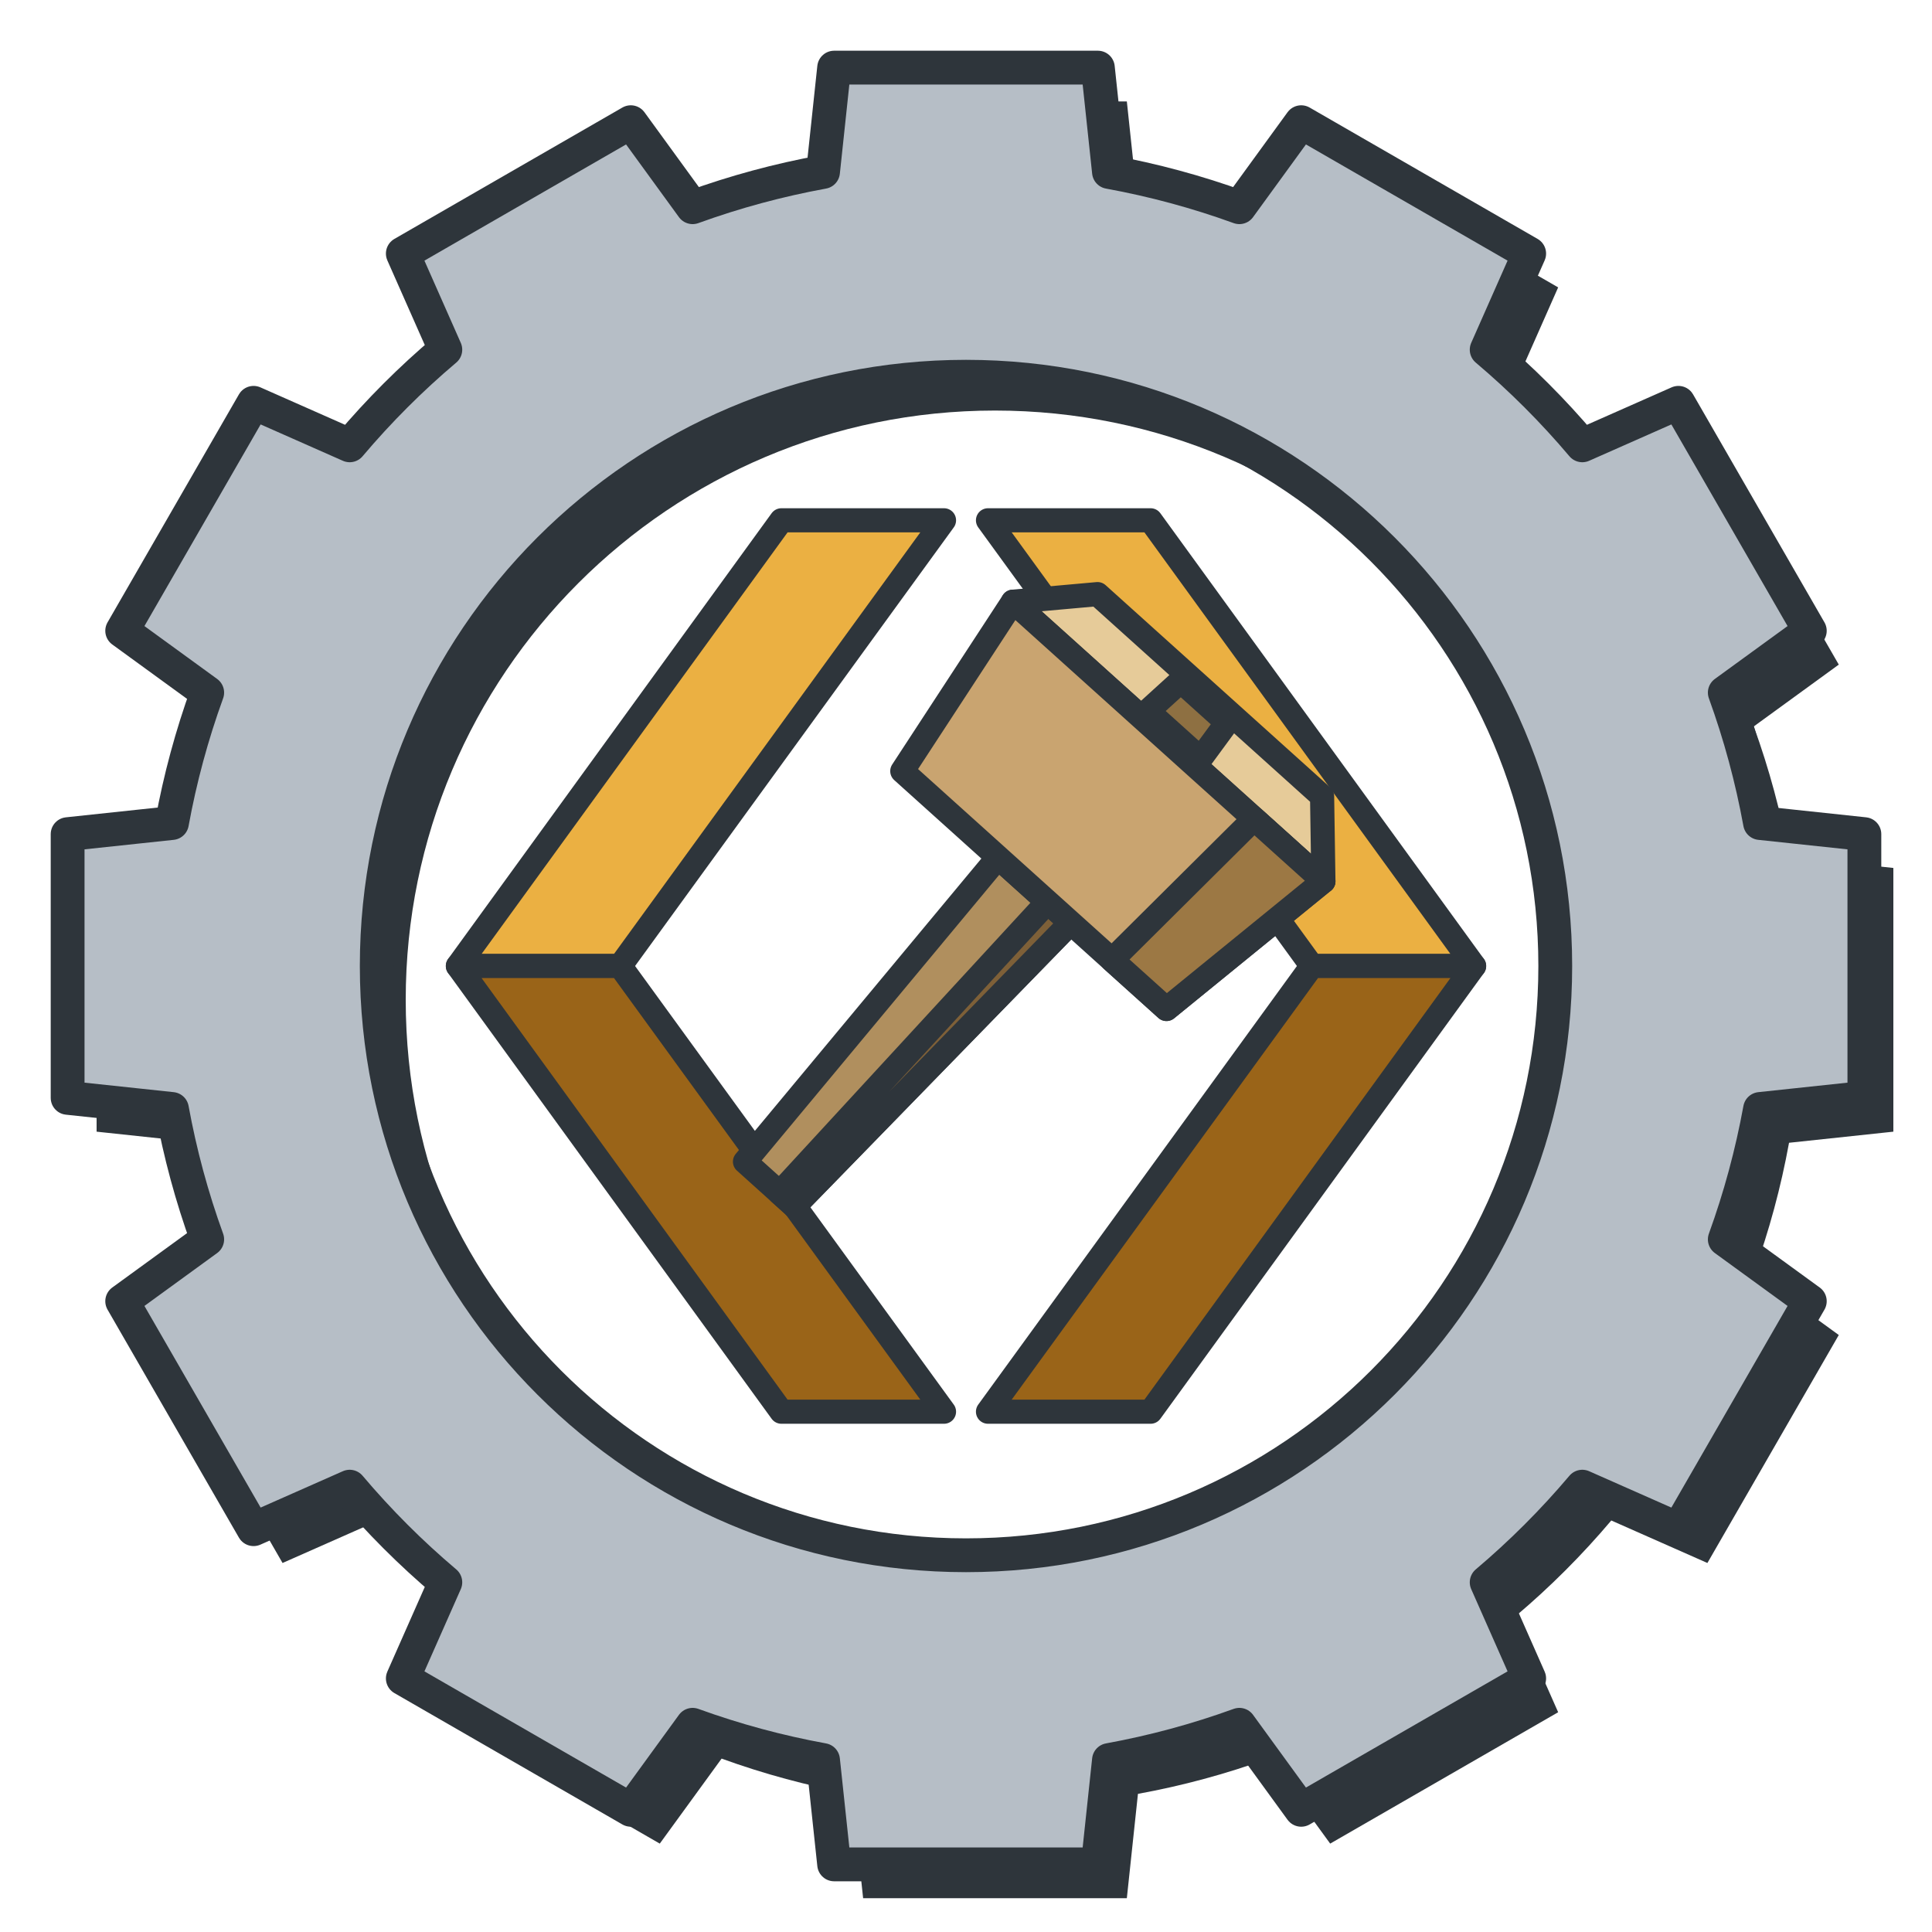
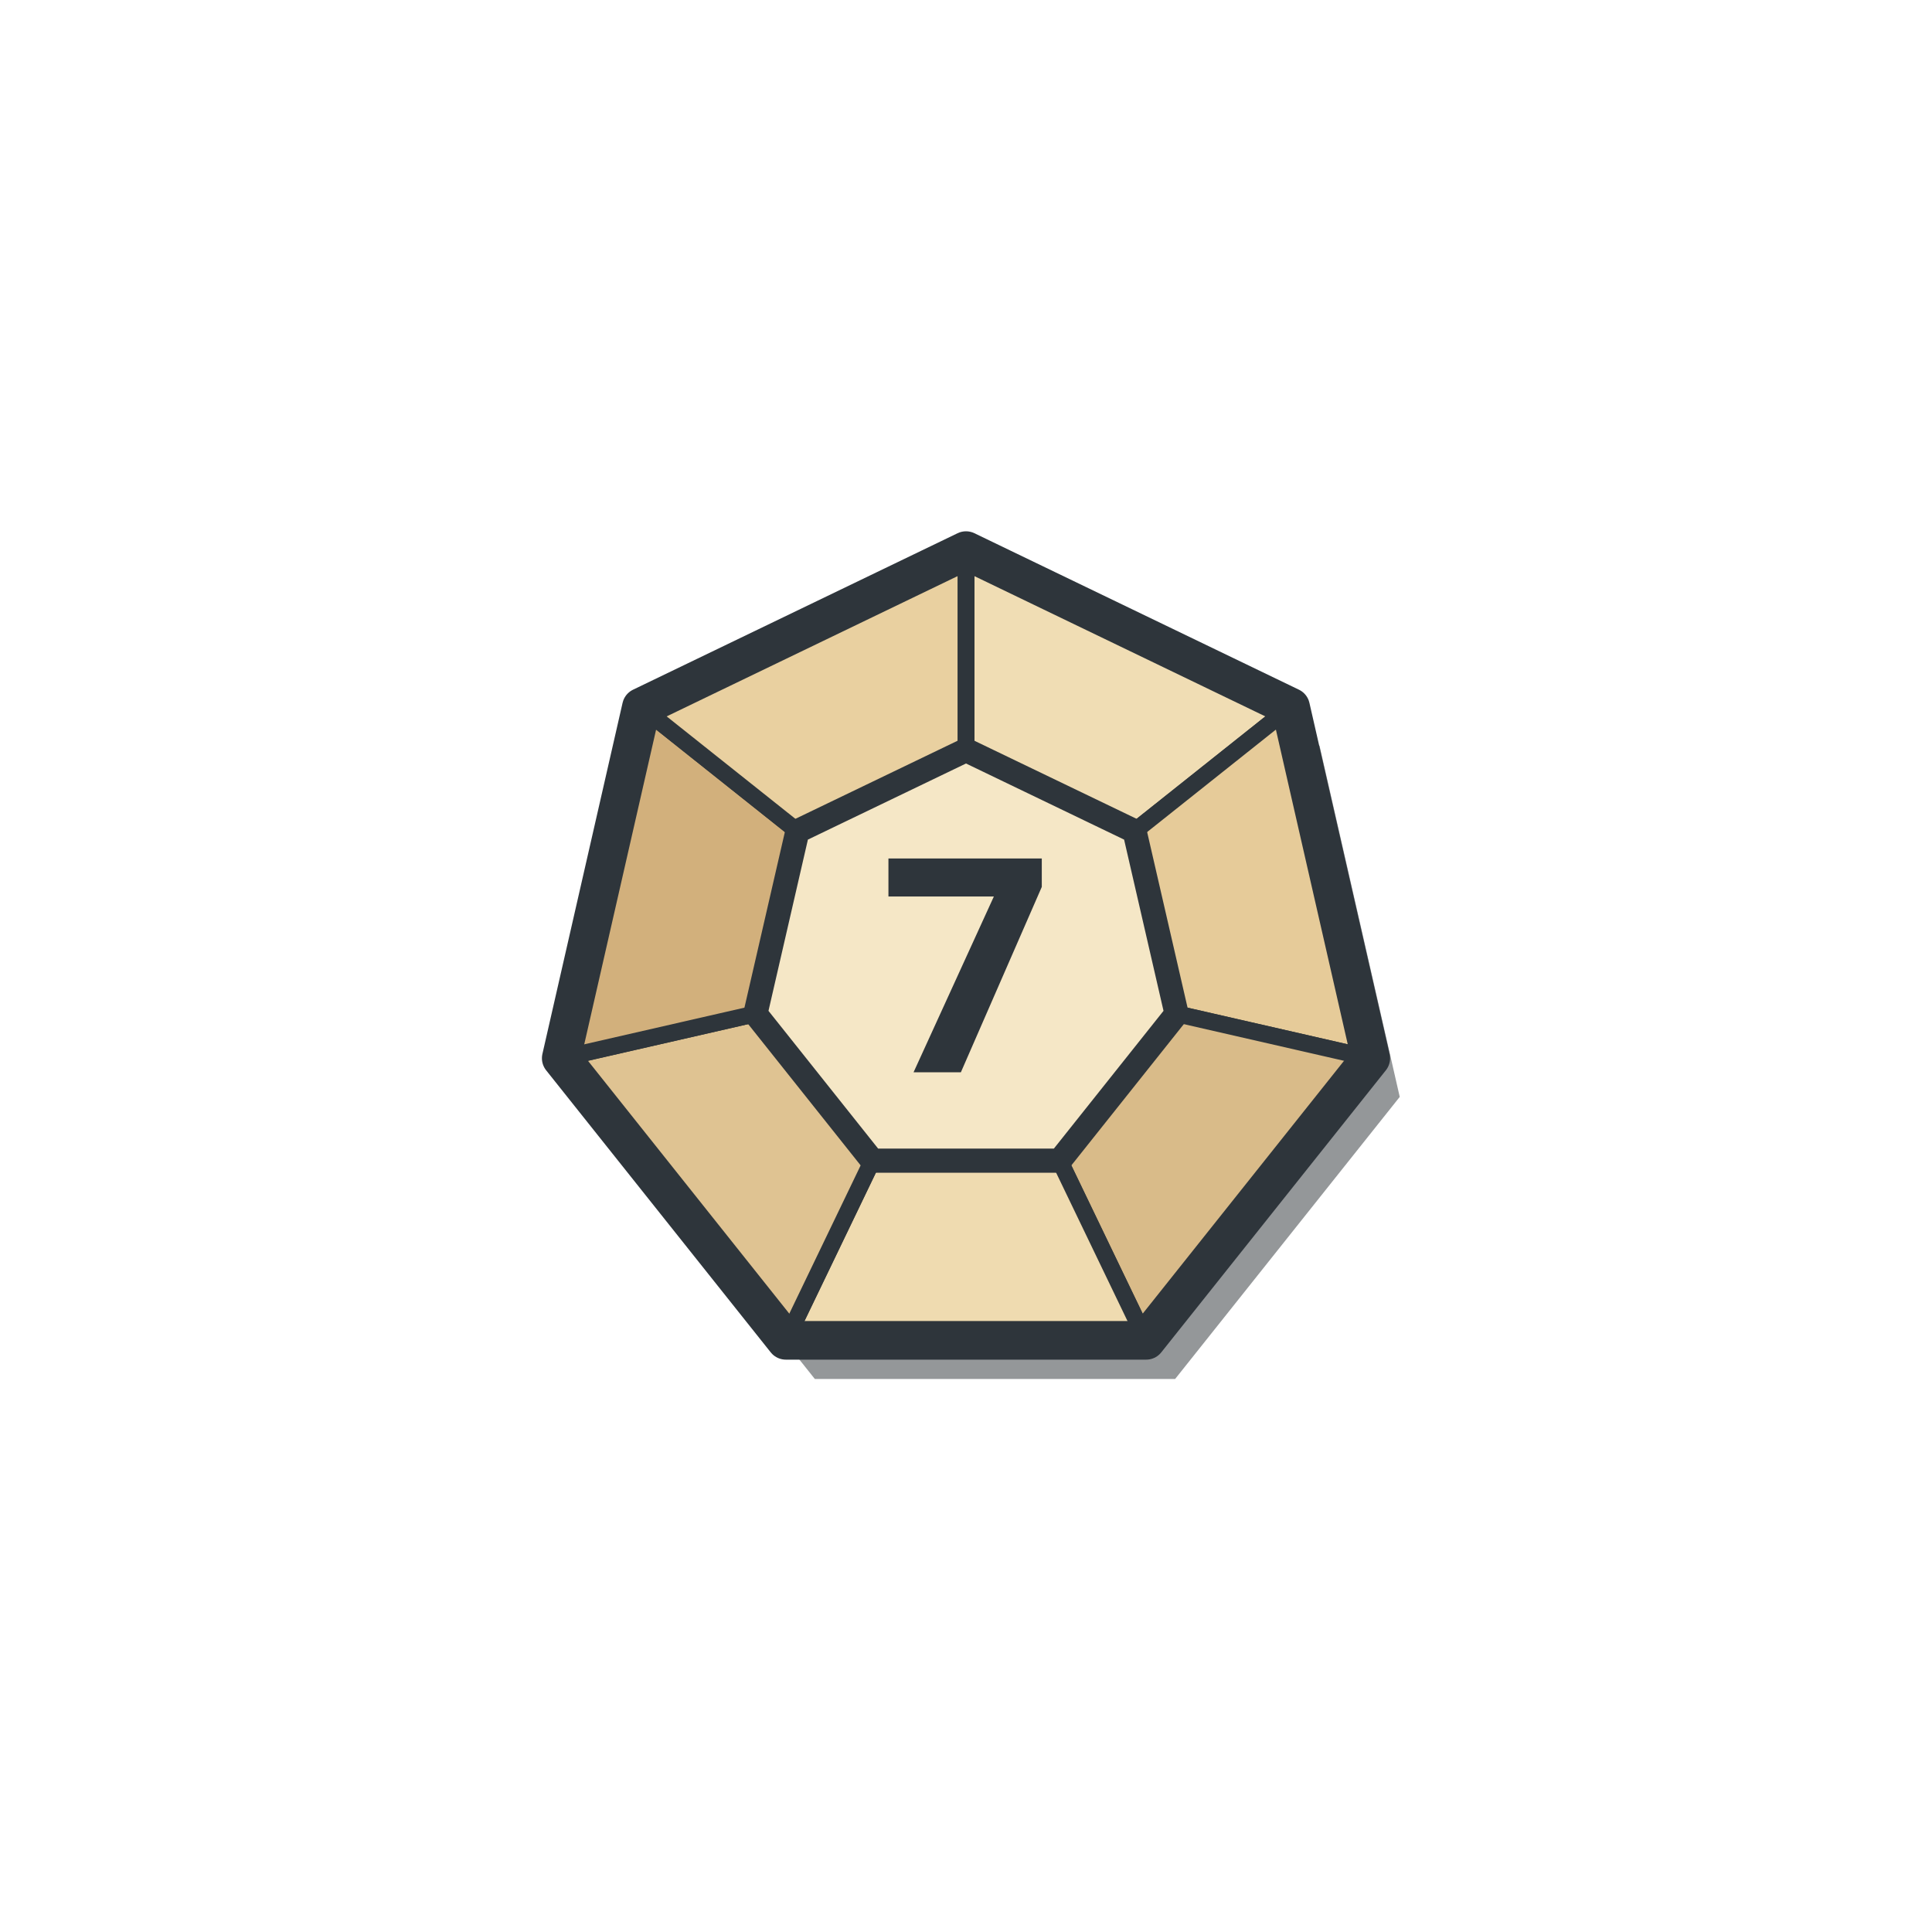
- <svg xmlns="http://www.w3.org/2000/svg" viewBox="0 0 400 400" width="400" height="400" role="img" aria-label="ScriptHammer logo">
-   <defs>
-     <path id="gear-body" fill-rule="evenodd" d="M170.4,35.6 L172.7,14 L227.3,14 L229.6,35.6 A167,167 0 0 1 256.6,42.9 L269.4,25.3 L316.6,52.5 L307.8,72.4 A167,167 0 0 1 327.6,92.2 L347.5,83.4 L374.7,130.6 L357.1,143.4 A167,167 0 0 1 364.4,170.4 L386,172.7 L386,227.3 L364.4,229.6 A167,167 0 0 1 357.1,256.6 L374.7,269.4 L347.5,316.6 L327.6,307.8 A167,167 0 0 1 307.8,327.6 L316.6,347.5 L269.4,374.7 L256.6,357.1 A167,167 0 0 1 229.6,364.4 L227.3,386 L172.7,386 L170.4,364.4 A167,167 0 0 1 143.4,357.1 L130.6,374.7 L83.4,347.5 L92.2,327.6 A167,167 0 0 1 72.4,307.8 L52.5,316.6 L25.3,269.4 L42.9,256.6 A167,167 0 0 1 35.6,229.6 L14,227.3 L14,172.7 L35.6,170.4 A167,167 0 0 1 42.9,143.4 L25.3,130.6 L52.5,83.4 L72.4,92.2 A167,167 0 0 1 92.2,72.4 L83.4,52.5 L130.6,25.3 L143.4,42.9 A167,167 0 0 1 170.4,35.6 Z M200,78 A122,122 0 1 1 200,322 A122,122 0 1 1 200,78 Z" />
-     <g id="tags" stroke="#2E353B" stroke-width="7.353" stroke-linejoin="round">
-       <path fill="#EBB042" d="M143.8,64.3 L45.3,200 L94.7,200 L193.3,64.3 Z" />
-       <path fill="#9A6418" d="M45.3,200 L143.8,335.7 L193.3,335.7 L94.7,200 Z" />
-       <path fill="#EBB042" d="M256.2,64.3 L354.7,200 L305.3,200 L206.7,64.3 Z" />
-       <path fill="#9A6418" d="M354.7,200 L256.2,335.7 L206.7,335.7 L305.3,200 Z" />
+ <svg xmlns="http://www.w3.org/2000/svg" viewBox="0 0 400 400" width="400" height="400" role="img" aria-label="geoLARP seven-sided die">
+   <g id="b-die">
+     <g transform="translate(6,8)" opacity="0.45">
+       <path d="M200,114 L267.2,146.4 L283.8,219.1 L237.3,277.5 L162.7,277.5 L116.2,219.1 L132.8,146.4 Z" fill="#12181C" />
    </g>
-     <g id="mallet">
-       <g transform="rotate(42 200 200)" stroke="#2E353B" stroke-width="10.87" stroke-linejoin="round">
-         <path fill="#B08F5E" d="M178,154 L222,154 L215,332 L185,332 Z" />
-         <path fill="#7E6038" d="M208,154 L222,154 L215,332 L206,332 Z" />
-         <path fill="#E6CB99" d="M106,64 L132,36 L268,36 L294,64 Z" />
-         <path fill="#8E7042" d="M186,40 L214,40 L216,60 L184,60 Z" />
-         <path fill="#C9A470" d="M106,64 L294,64 L280,154 L120,154 Z" />
-         <path fill="#9C7844" d="M252,64 L294,64 L280,154 L247,154 Z" />
-       </g>
+     <g stroke="#2E353B" stroke-width="3.5" stroke-linejoin="round">
+       <path d="M200.0,114.0 L267.2,146.4 L234.9,172.1 L200.0,155.3 Z" fill="#F0DDB4" />
+       <path d="M267.2,146.4 L283.8,219.1 L243.6,209.9 L234.9,172.1 Z" fill="#E6CB99" />
+       <path d="M283.8,219.1 L237.3,277.5 L219.4,240.3 L243.6,209.9 Z" fill="#D9BB89" />
+       <path d="M237.3,277.5 L162.7,277.5 L180.6,240.3 L219.4,240.3 Z" fill="#EFDBB0" />
+       <path d="M162.7,277.5 L116.2,219.1 L156.4,209.9 L180.6,240.3 Z" fill="#DFC392" />
+       <path d="M116.2,219.1 L132.8,146.4 L165.1,172.1 L156.4,209.9 Z" fill="#D2B07C" />
+       <path d="M132.8,146.4 L200.0,114.0 L200.0,155.3 L165.1,172.1 Z" fill="#E9D0A0" />
    </g>
-   </defs>
-   <g>
-     <use href="#gear-body" transform="translate(6,7)" fill="#2E353B" />
-     <use href="#gear-body" fill="#B6BEC6" stroke="#2E353B" stroke-width="7.0" stroke-linejoin="round" />
-     <g transform="translate(200 200) scale(.68) translate(-200 -200)">
-       <use href="#tags" />
-     </g>
-   </g>
-   <g transform="translate(200 200) scale(.46) translate(-200 -200)">
-     <use href="#mallet" />
+     <path d="M200.0,155.3 L234.9,172.1 L243.6,209.9 L219.4,240.3 L180.6,240.3 L156.4,209.9 L165.1,172.1 Z" fill="#F5E7C6" stroke="#2E353B" stroke-width="5" stroke-linejoin="round" />
+     <path d="M200,114 L267.2,146.4 L283.8,219.1 L237.3,277.5 L162.7,277.5 L116.2,219.1 L132.8,146.4 Z" fill="none" stroke="#2E353B" stroke-width="8" stroke-linejoin="round" />
+     <text x="200" y="222" text-anchor="middle" font-family="Archivo, sans-serif" font-weight="900" font-size="62" fill="#2E353B">7</text>
  </g>
</svg>
